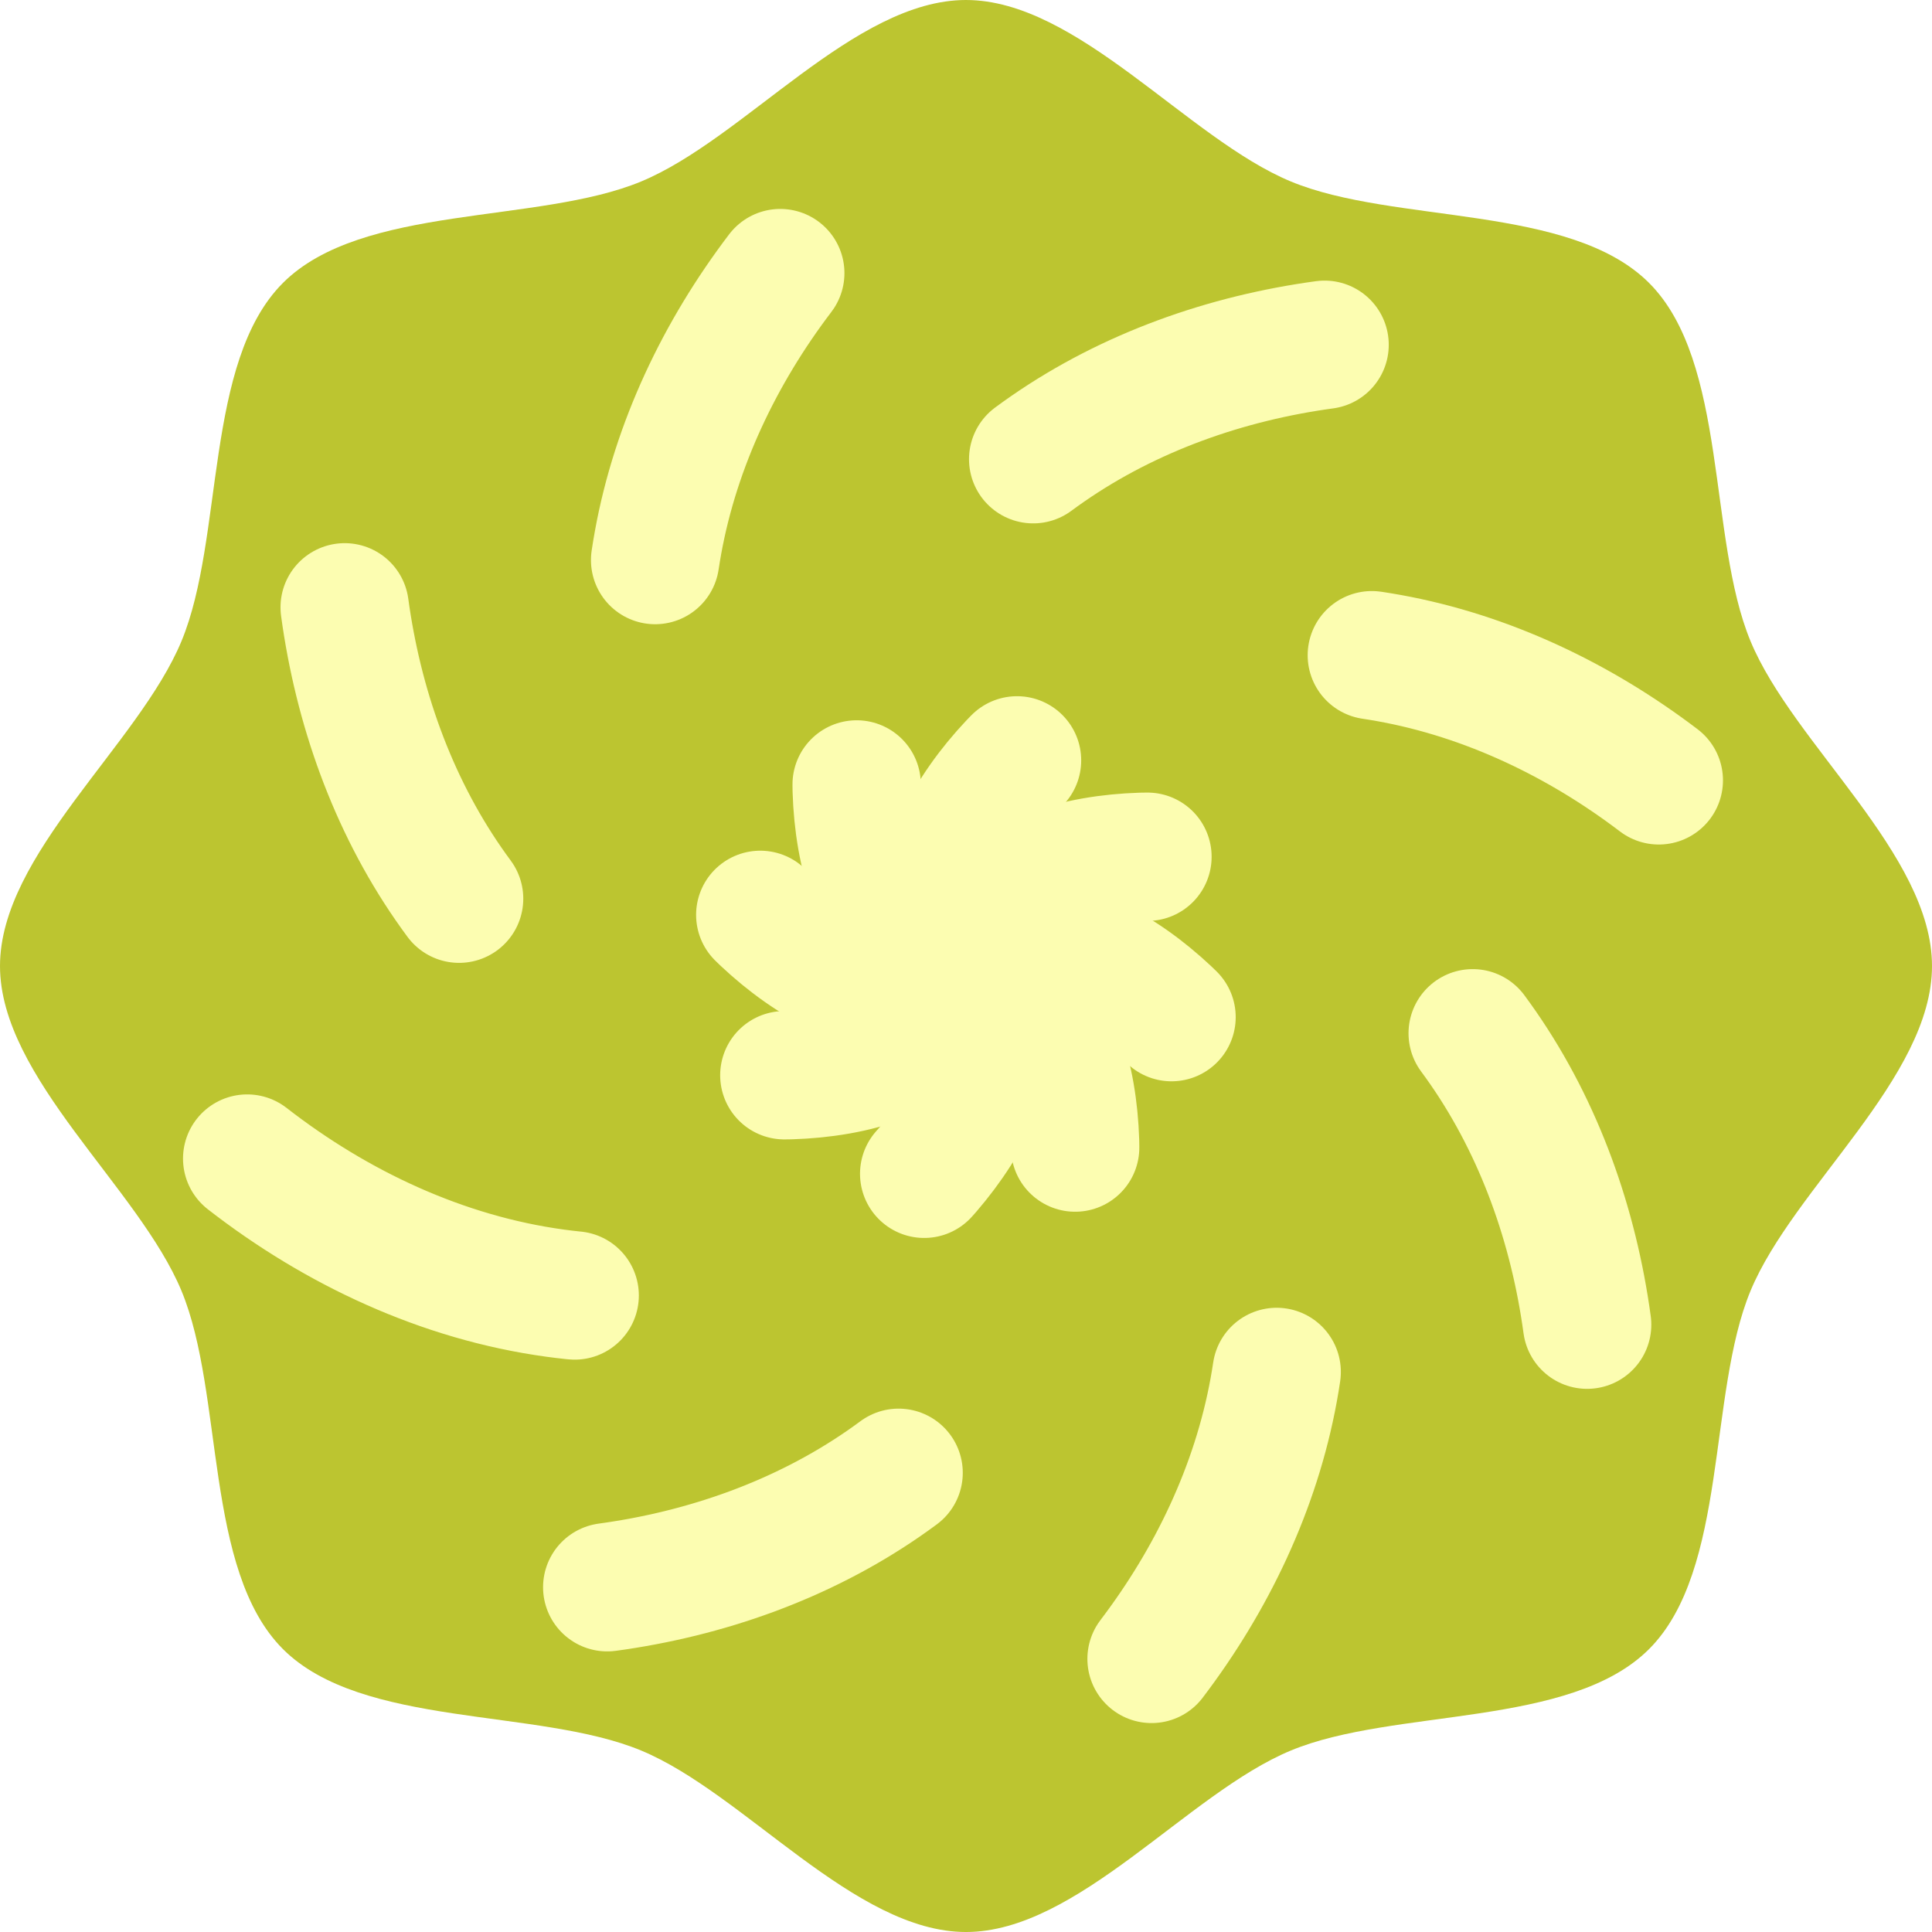
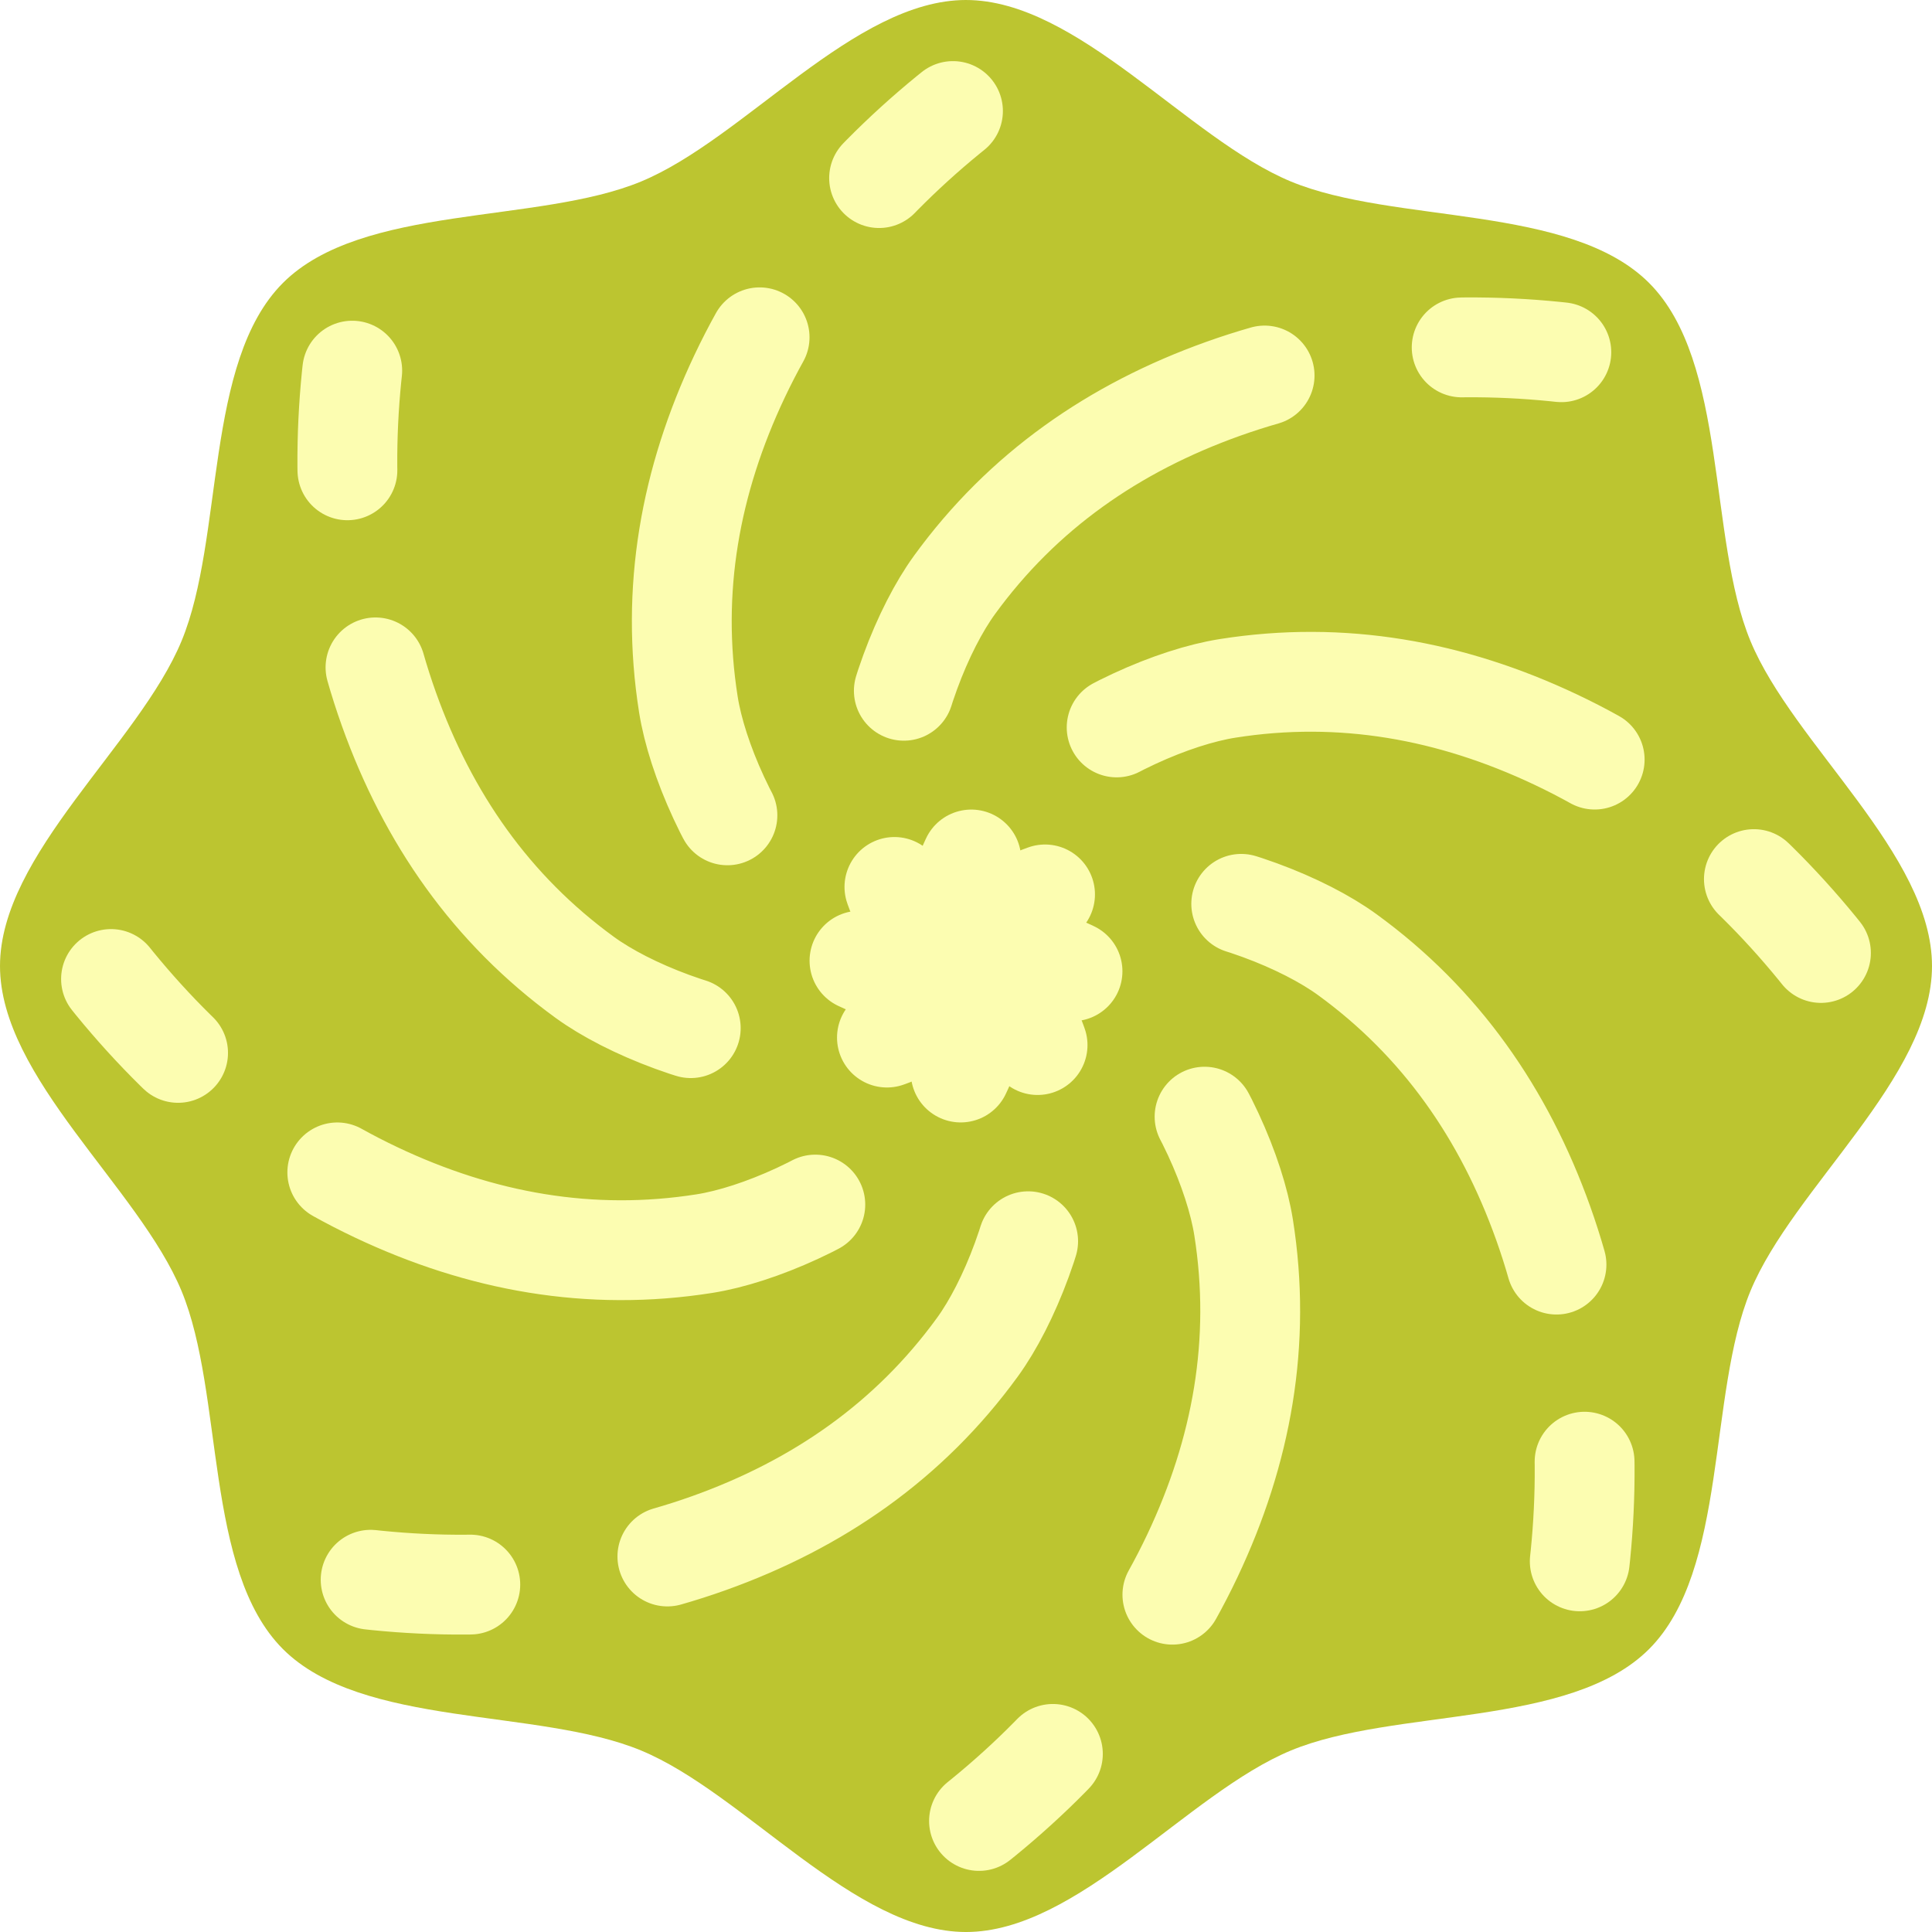
<svg xmlns="http://www.w3.org/2000/svg" width="512" height="512" viewBox="0 0 512 512" version="1.1" id="svg5" xml:space="preserve">
  <defs id="defs2" />
  <g id="layer1">
    <g id="g29956-9-0-4-9-5" transform="matrix(1.249614,0,0,1.249614,-63.90108,-63.90108)">
-       <path style="fill:#bcc530;fill-opacity:1;stroke:none;stroke-width:7.559;stroke-linecap:round;stroke-linejoin:round;stroke-dasharray:none;stroke-dashoffset:22.677;stroke-opacity:1;paint-order:fill markers stroke" id="path27569-3-6-3-5-9" d="m 256,51.137 c 23.681,10e-7 47.034,29.434 68.912,38.496 21.878,9.062 59.204,4.763 75.949,21.507 16.745,16.745 12.445,54.071 21.507,75.949 9.062,21.878 38.496,45.231 38.496,68.912 0,23.681 -29.434,47.034 -38.496,68.912 -9.062,21.878 -4.763,59.204 -21.507,75.949 -16.745,16.745 -54.071,12.445 -75.949,21.507 -21.878,9.062 -45.231,38.496 -68.912,38.496 -23.681,0 -47.034,-29.434 -68.912,-38.496 -21.878,-9.062 -59.204,-4.763 -75.949,-21.507 C 94.395,384.116 98.695,346.79 89.633,324.912 80.57,303.034 51.137,279.681 51.137,256 c 10e-7,-23.681 29.434,-47.034 38.496,-68.912 9.062,-21.878 4.763,-59.204 21.507,-75.949 16.745,-16.745 54.071,-12.445 75.949,-21.507 21.878,-9.062 45.231,-38.496 68.912,-38.496 z" />
-       <g id="g3985" transform="matrix(0.9295301,0,0,0.9295301,18.02073,44.51832)" style="stroke:#fcfdb1;stroke-width:29.285;stroke-linecap:round;stroke-linejoin:round;stroke-dasharray:131.781,87.854;stroke-dashoffset:79.069;stroke-opacity:1">
-         <path style="fill:none;fill-rule:evenodd;stroke:#fcfdb1;stroke-width:29.285;stroke-linecap:round;stroke-linejoin:round;stroke-dasharray:131.781, 87.854;stroke-dashoffset:79.069;stroke-opacity:1" id="path3955" d="m 256,227.515 c 23.4,-17.001 55.287,15.682 63.519,34.181 8.904,20.008 10.636,40.945 6.713,62.486 -4.073,22.365 -14.16,43.381 -27.874,61.416" />
-         <path style="fill:none;fill-rule:evenodd;stroke:#fcfdb1;stroke-width:29.285;stroke-linecap:round;stroke-linejoin:round;stroke-dasharray:131.781, 87.854;stroke-dashoffset:79.069;stroke-opacity:1" id="path3957" d="m 256,227.515 c 4.525,-28.568 50.183,-28.005 69.085,-20.745 20.444,7.852 36.473,21.431 48.931,39.437 12.935,18.695 20.662,40.688 23.717,63.138" />
-         <path style="fill:none;fill-rule:evenodd;stroke:#fcfdb1;stroke-width:29.285;stroke-linecap:round;stroke-linejoin:round;stroke-dasharray:131.781, 87.854;stroke-dashoffset:79.069;stroke-opacity:1" id="path3963" d="m 256,227.515 c -17.001,-23.4 15.682,-55.287 34.181,-63.519 20.008,-8.904 40.945,-10.636 62.486,-6.713 22.365,4.073 43.381,14.16 61.416,27.874" />
-         <path style="fill:none;fill-rule:evenodd;stroke:#fcfdb1;stroke-width:29.285;stroke-linecap:round;stroke-linejoin:round;stroke-dasharray:131.781, 87.854;stroke-dashoffset:79.069;stroke-opacity:1" id="path3965" d="m 256,227.515 c -28.568,-4.525 -28.005,-50.183 -20.745,-69.085 7.852,-20.444 21.431,-36.473 39.437,-48.931 18.695,-12.935 40.688,-20.662 63.138,-23.717" />
-         <path style="fill:none;fill-rule:evenodd;stroke:#fcfdb1;stroke-width:29.285;stroke-linecap:round;stroke-linejoin:round;stroke-dasharray:131.781, 87.854;stroke-dashoffset:79.069;stroke-opacity:1" id="path3967" d="m 256,227.515 c -23.4,17.001 -55.287,-15.682 -63.519,-34.181 -8.904,-20.008 -10.636,-40.945 -6.713,-62.486 4.073,-22.366 14.16,-43.381 27.875,-61.416" />
-         <path style="fill:none;fill-rule:evenodd;stroke:#fcfdb1;stroke-width:29.285;stroke-linecap:round;stroke-linejoin:round;stroke-dasharray:131.781, 87.854;stroke-dashoffset:79.069;stroke-opacity:1" id="path3969" d="m 256,227.515 c -4.525,28.567 -50.183,28.005 -69.085,20.745 -20.444,-7.852 -36.473,-21.431 -48.931,-39.437 -12.935,-18.695 -20.662,-40.688 -23.717,-63.138" />
-         <path style="fill:none;fill-rule:evenodd;stroke:#fcfdb1;stroke-width:29.285;stroke-linecap:round;stroke-linejoin:round;stroke-dasharray:131.781, 87.854;stroke-dashoffset:79.069;stroke-opacity:1" id="path3971" d="m 256,227.515 c 18.067,22.692 -13.268,56.084 -31.438,65.149 -19.652,9.805 -40.551,12.466 -62.306,9.488 -25.675,-3.515 -49.872,-14.865 -70.232,-30.7" />
-         <path style="fill:none;fill-rule:evenodd;stroke:#fcfdb1;stroke-width:29.285;stroke-linecap:round;stroke-linejoin:round;stroke-dasharray:131.781, 87.854;stroke-dashoffset:79.069;stroke-opacity:1" id="path3973" d="m 256,227.515 c 28.567,4.525 28.005,50.183 20.745,69.085 -7.852,20.444 -21.431,36.473 -39.437,48.931 -18.695,12.935 -40.688,20.662 -63.138,23.717" />
+       <path style="fill:#bcc530;fill-opacity:1;stroke:none;stroke-width:7.559;stroke-linecap:round;stroke-linejoin:round;stroke-dasharray:none;stroke-dashoffset:22.677;stroke-opacity:1;paint-order:fill markers stroke" id="path27569-3-6-3-5-9" class="UnoptimicedTransforms" d="m 256,51.137 c 23.681,10e-7 47.034,29.434 68.912,38.496 21.878,9.062 59.204,4.763 75.949,21.507 16.745,16.745 12.445,54.071 21.507,75.949 9.062,21.878 38.496,45.231 38.496,68.912 0,23.681 -29.434,47.034 -38.496,68.912 -9.062,21.878 -4.763,59.204 -21.507,75.949 -16.745,16.745 -54.071,12.445 -75.949,21.507 -21.878,9.062 -45.231,38.496 -68.912,38.496 -23.681,0 -47.034,-29.434 -68.912,-38.496 -21.878,-9.062 -59.204,-4.763 -75.949,-21.507 C 94.395,384.116 98.695,346.79 89.633,324.912 80.57,303.034 51.137,279.681 51.137,256 c 10e-7,-23.681 29.434,-47.034 38.496,-68.912 9.062,-21.878 4.763,-59.204 21.507,-75.949 16.745,-16.745 54.071,-12.445 75.949,-21.507 21.878,-9.062 45.231,-38.496 68.912,-38.496 z" />
+       <g id="g3916" style="stroke:#fcfdb1;stroke-width:23.637;stroke-linecap:round;stroke-dasharray:118.183,47.273,23.637,47.273;stroke-dashoffset:399.459;stroke-opacity:1;stroke-linejoin:round" transform="matrix(0.8957253,0,0,0.8957253,26.69433,26.69433)">
+         <path style="fill:none;fill-rule:evenodd;stroke:#fcfdb1;stroke-width:29.537;stroke-linecap:round;stroke-dasharray:147.683,59.073,29.537,59.073;stroke-dashoffset:499.169;stroke-opacity:1;stroke-linejoin:round" id="path3892" d="m 256,256 c 18.402,-41.331 87.16,-21.996 112.78,-3.375 27.711,20.14 46.432,47.147 57.965,79.396 11.975,33.483 14.747,69.841 10.274,104.999" transform="matrix(0.8002474,0,0,0.8002474,51.13667,51.13667)" />
+         <path style="fill:none;fill-rule:evenodd;stroke:#fcfdb1;stroke-width:29.537;stroke-linecap:round;stroke-dasharray:147.683,59.073,29.537,59.073;stroke-dashoffset:499.169;stroke-opacity:1;stroke-linejoin:round" id="path3894" d="m 256,256 c -16.214,-42.238 46.078,-77.185 77.361,-82.134 33.836,-5.353 66.17,0.506 97.129,15.154 32.144,15.208 59.813,38.958 81.51,66.981" transform="matrix(0.8002474,0,0,0.8002474,51.13667,51.13667)" />
+         <path style="fill:none;fill-rule:evenodd;stroke:#fcfdb1;stroke-width:29.537;stroke-linecap:round;stroke-dasharray:147.683,59.073,29.537,59.073;stroke-dashoffset:499.169;stroke-opacity:1;stroke-linejoin:round" id="path3896" d="m 256,256 c -41.331,-18.402 -21.996,-87.16 -3.375,-112.78 20.14,-27.711 47.147,-46.432 79.396,-57.965 33.483,-11.975 69.841,-14.747 104.999,-10.274" transform="matrix(0.8002474,0,0,0.8002474,51.13667,51.13667)" />
+         <path style="fill:none;fill-rule:evenodd;stroke:#fcfdb1;stroke-width:29.537;stroke-linecap:round;stroke-dasharray:147.683,59.073,29.537,59.073;stroke-dashoffset:499.169;stroke-opacity:1;stroke-linejoin:round" id="path3898" d="m 256,256 c -42.238,16.214 -77.185,-46.078 -82.134,-77.361 -5.353,-33.836 0.506,-66.17 15.154,-97.129 C 204.228,49.366 227.977,21.697 256,0" transform="matrix(0.8002474,0,0,0.8002474,51.13667,51.13667)" />
+         <path style="fill:none;fill-rule:evenodd;stroke:#fcfdb1;stroke-width:29.537;stroke-linecap:round;stroke-dasharray:147.683,59.073,29.537,59.073;stroke-dashoffset:499.169;stroke-opacity:1;stroke-linejoin:round" id="path3900" d="m 256,256 c -18.402,41.331 -87.16,21.996 -112.78,3.375 C 115.509,239.235 96.788,212.228 85.254,179.979 73.279,146.496 70.508,110.138 74.981,74.981" transform="matrix(0.8002474,0,0,0.8002474,51.13667,51.13667)" />
+         <path style="fill:none;fill-rule:evenodd;stroke:#fcfdb1;stroke-width:29.537;stroke-linecap:round;stroke-dasharray:147.683,59.073,29.537,59.073;stroke-dashoffset:499.169;stroke-opacity:1;stroke-linejoin:round" id="path3902" d="m 256,256 c 16.214,42.238 -46.078,77.185 -77.361,82.134 -33.836,5.353 -66.17,-0.506 -97.129,-15.154 C 49.366,307.772 21.697,284.023 0,256" transform="matrix(0.8002474,0,0,0.8002474,51.13667,51.13667)" />
+         <path style="fill:none;fill-rule:evenodd;stroke:#fcfdb1;stroke-width:29.537;stroke-linecap:round;stroke-dasharray:147.683,59.073,29.537,59.073;stroke-dashoffset:499.169;stroke-opacity:1;stroke-linejoin:round" id="path3904" d="m 256,256 c 41.331,18.402 21.996,87.16 3.375,112.78 -20.14,27.711 -47.147,46.432 -79.396,57.965 -33.483,11.975 -69.841,14.747 -104.999,10.274" transform="matrix(0.8002474,0,0,0.8002474,51.13667,51.13667)" />
+         <path style="fill:none;fill-rule:evenodd;stroke:#fcfdb1;stroke-width:29.537;stroke-linecap:round;stroke-dasharray:147.683,59.073,29.537,59.073;stroke-dashoffset:499.169;stroke-opacity:1;stroke-linejoin:round" id="path3906" d="m 256,256 c 42.238,-16.214 77.185,46.078 82.134,77.361 5.353,33.836 -0.506,66.17 -15.154,97.129 C 307.772,462.634 284.023,490.303 256,512" transform="matrix(0.8002474,0,0,0.8002474,51.13667,51.13667)" />
      </g>
    </g>
  </g>
</svg>
